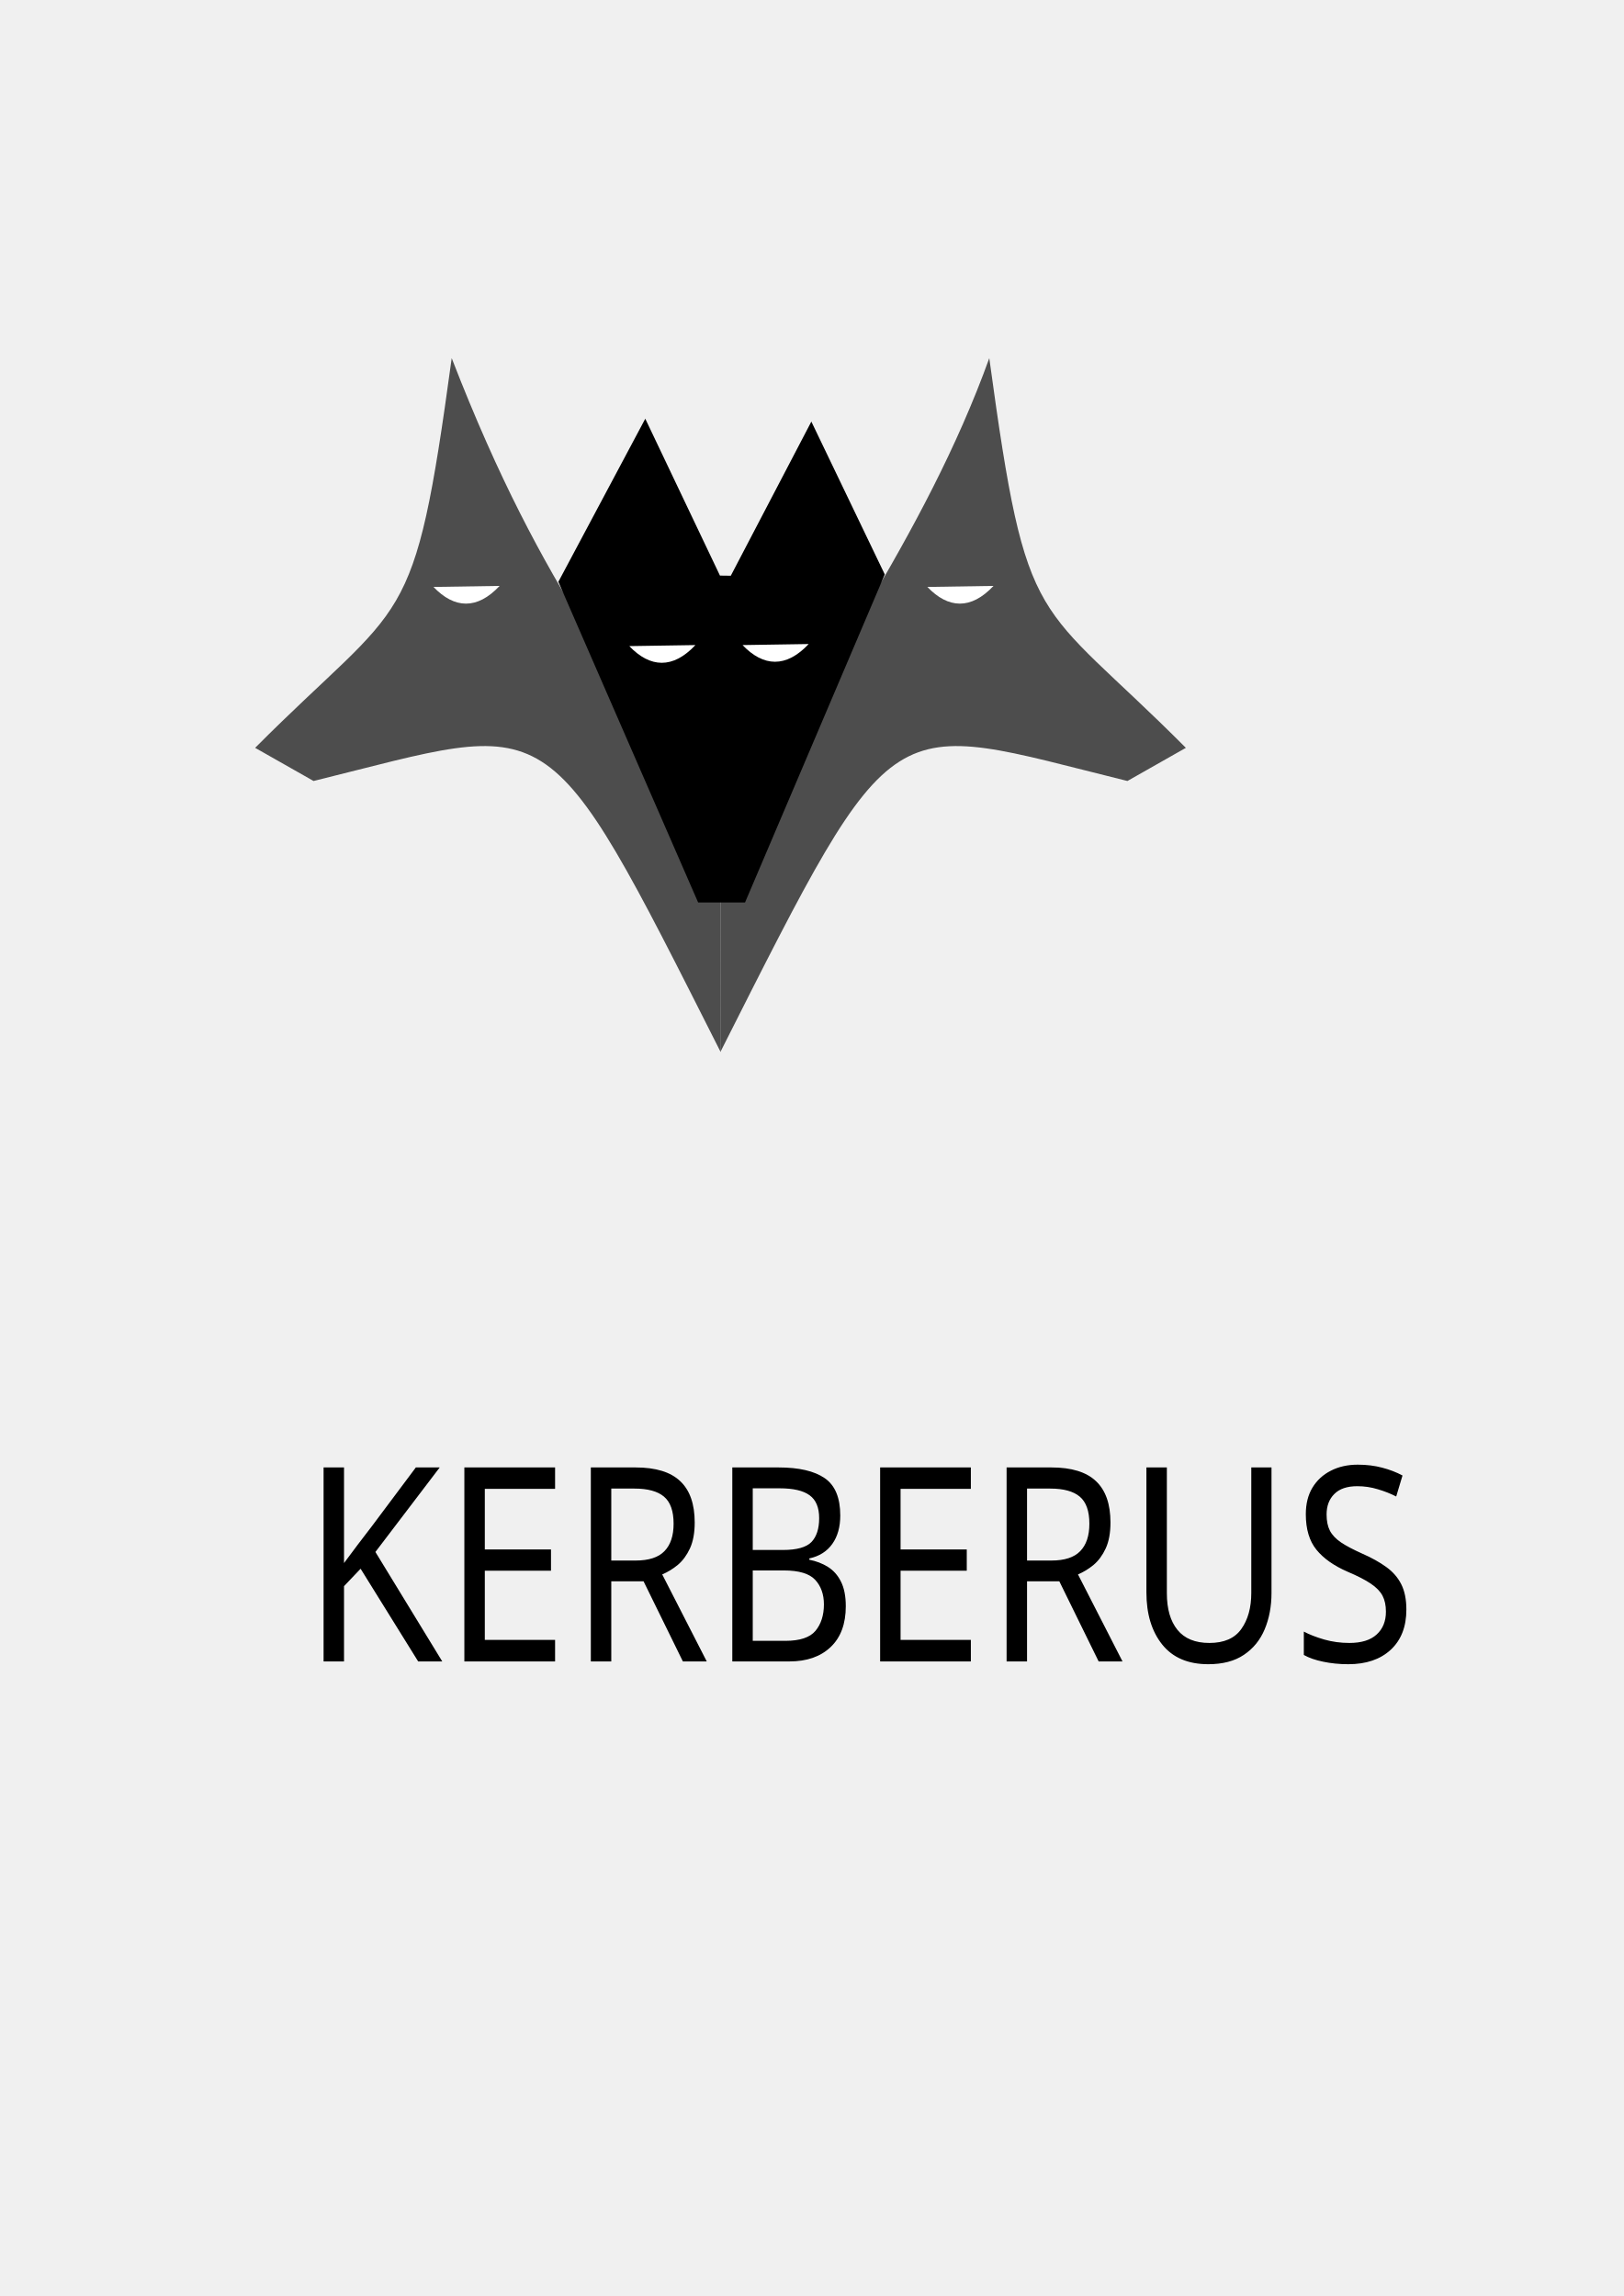
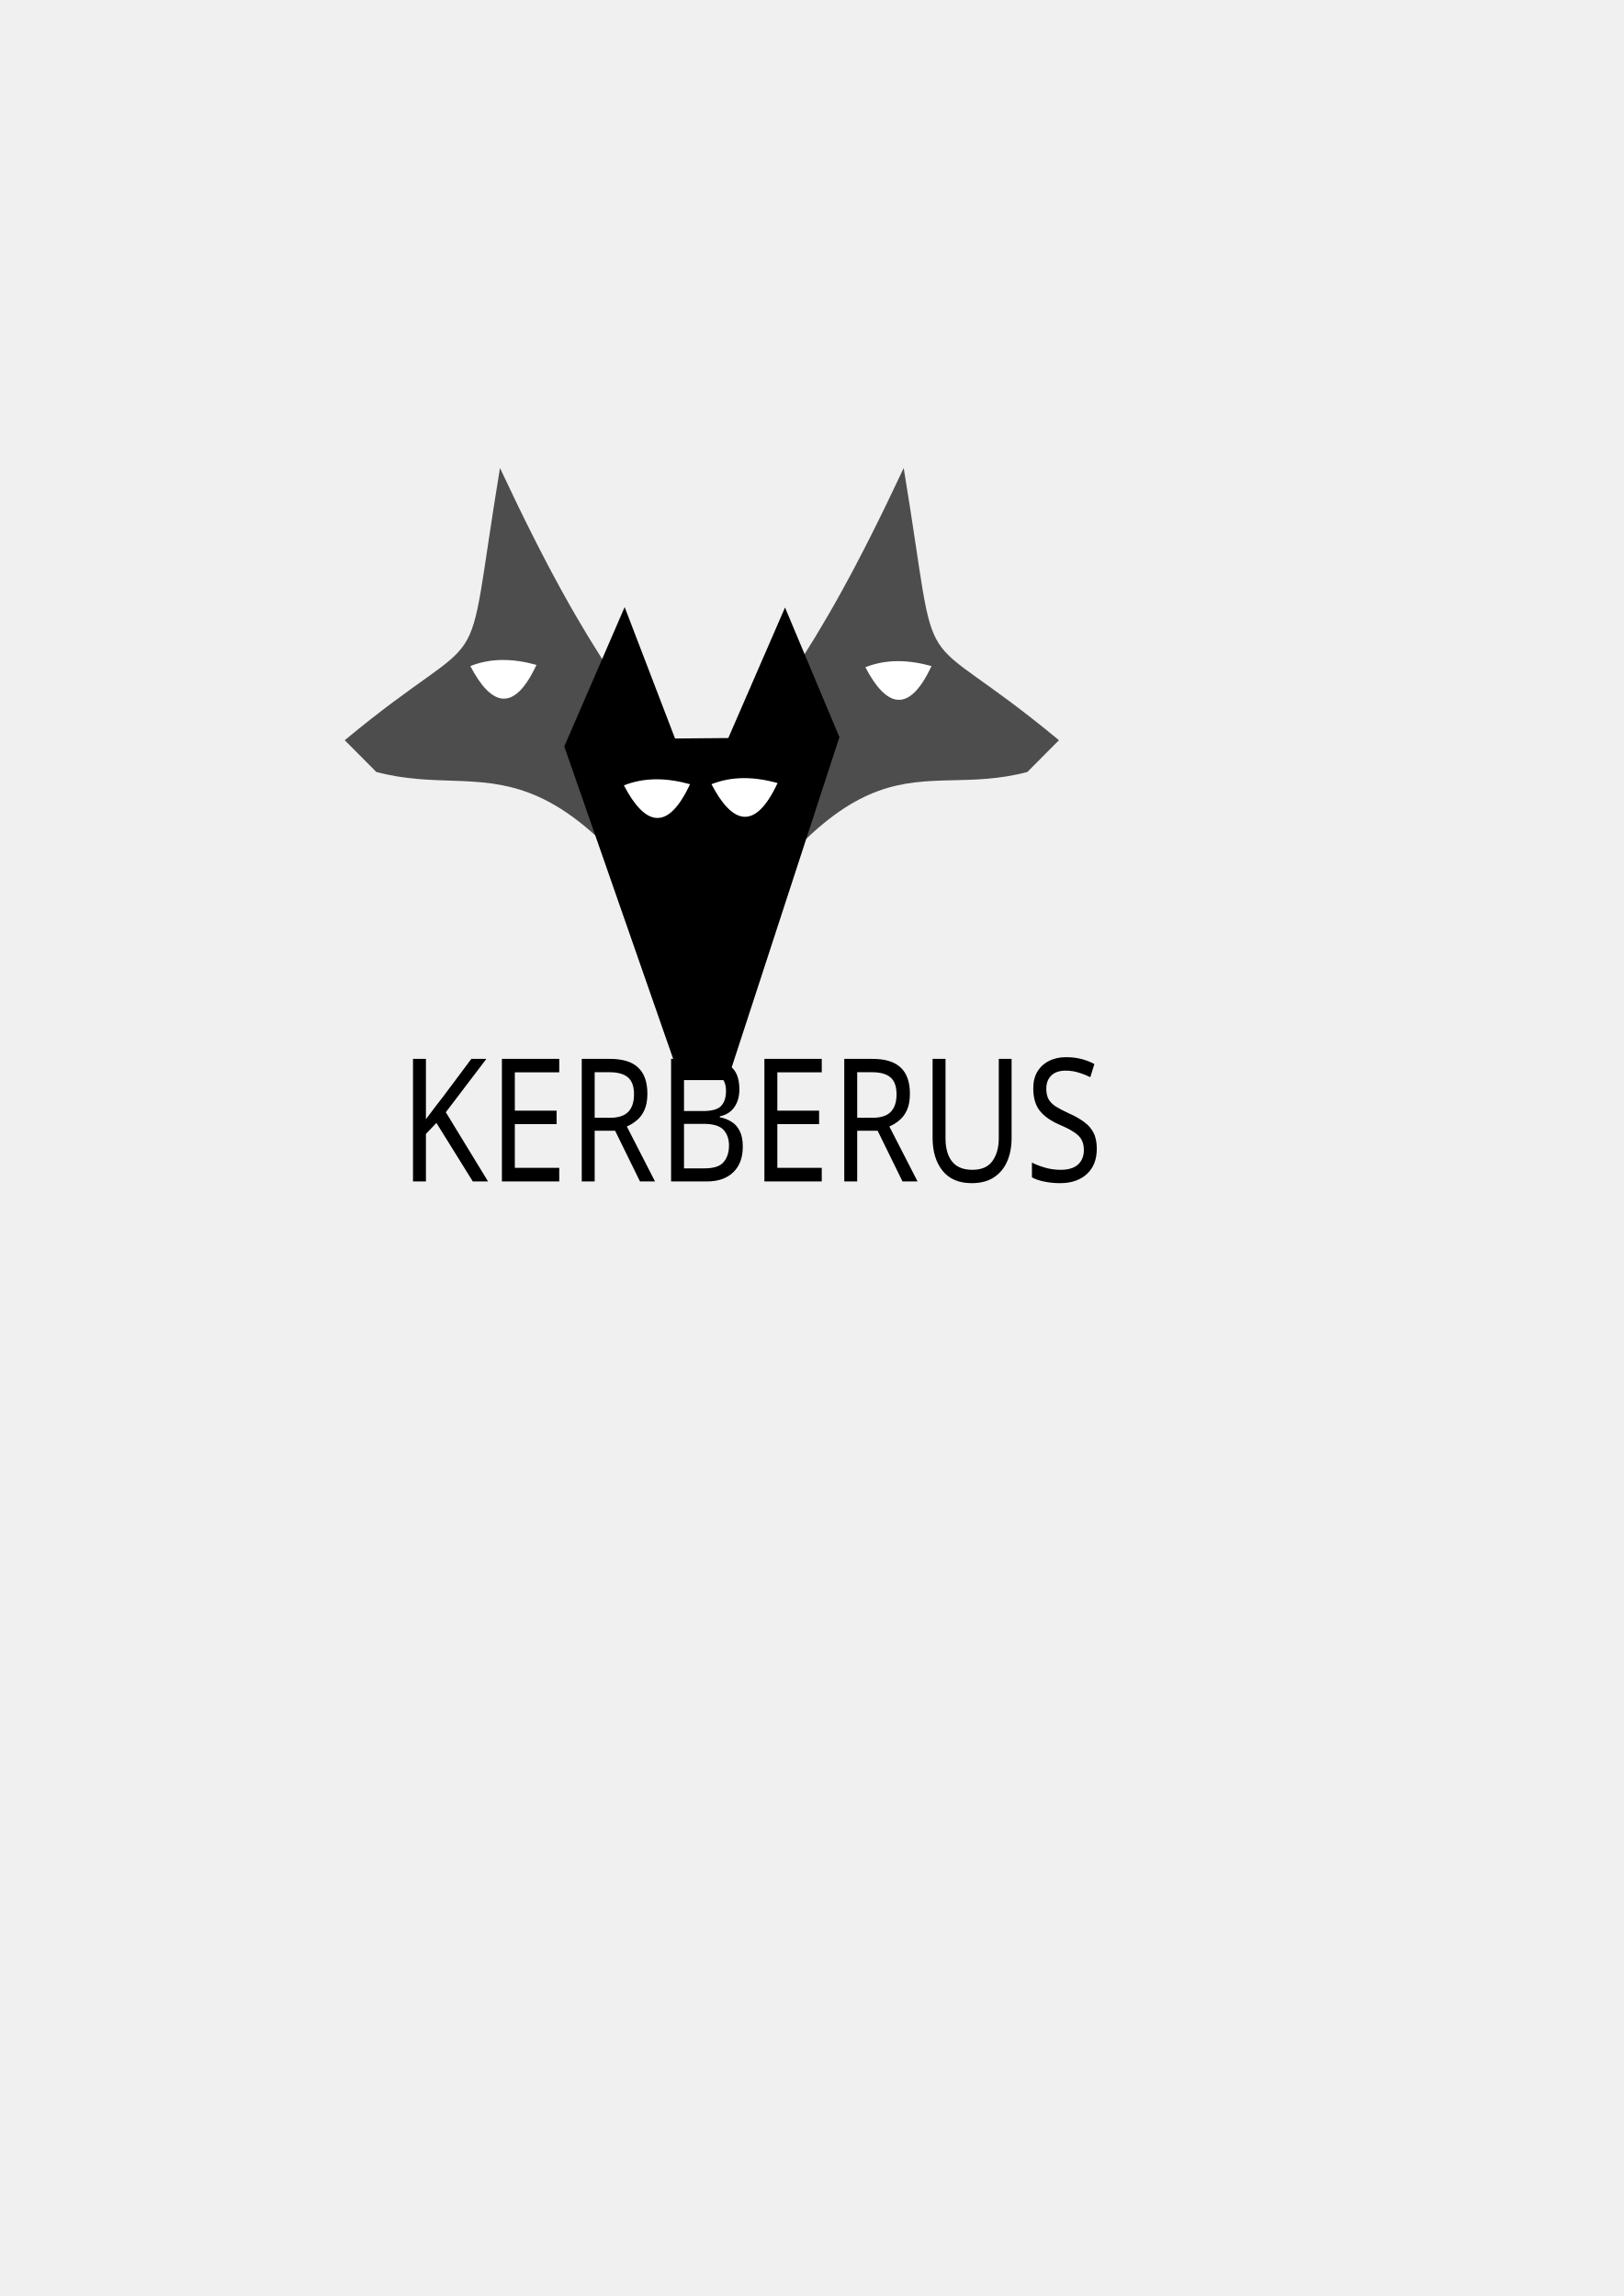
<svg xmlns="http://www.w3.org/2000/svg" width="210mm" height="297mm" viewBox="0 0 210 297" version="1.1" id="svg8">
  <defs id="defs2" />
  <g id="layer1">
-     <path id="path1389" d="m 145.813,101.026 7.559,-4.289 C 133.783,77.072 132.871,82.44 127.948,46.328 119.656,69.34 104.951,88.958 93.18,109.916 l -0.008,26.159 C 116.222,90.425 114.308,93.25 145.813,101.026 Z" style="fill:#4d4d4d;stroke:none;stroke-width:0.265px;stroke-linecap:butt;stroke-linejoin:miter;stroke-opacity:1" />
-     <path style="fill:#4d4d4d;stroke:none;stroke-width:0.265px;stroke-linecap:butt;stroke-linejoin:miter;stroke-opacity:1" d="M 40.556,101.026 32.998,96.737 C 52.586,77.072 53.498,82.44 58.421,46.328 c 12.275,31.7 22.162,40.399 34.768,63.588 l 0.008,26.159 C 70.147,90.425 72.061,93.25 40.556,101.026 Z" id="path4518" />
-     <path style="fill:#000000;stroke:#000000;stroke-width:0.265px;stroke-linecap:butt;stroke-linejoin:miter;stroke-opacity:1" d="M 114.285,74.308 104.931,54.829 94.597,74.607 93.031,74.587 83.45,54.458 72.364,75.265 90.38,116.608 h 5.89 z" id="path4522" />
-     <text xml:space="preserve" style="font-style:normal;font-variant:normal;font-weight:normal;font-stretch:normal;font-size:32.16px;line-height:1.25;font-family:'Microsoft Yi Baiti';-inkscape-font-specification:'Microsoft Yi Baiti, Normal';font-variant-ligatures:normal;font-variant-caps:normal;font-variant-numeric:normal;font-feature-settings:normal;text-align:start;letter-spacing:0px;word-spacing:0px;writing-mode:lr-tb;text-anchor:start;fill:#000000;fill-opacity:1;stroke:none;stroke-width:2.365;stroke-miterlimit:4;stroke-dasharray:none" x="42.63" y="196.578" id="text4562" transform="scale(0.9146756,1.093284)">
-       <tspan id="tspan4560" x="42.63" y="196.578" style="font-style:normal;font-variant:normal;font-weight:normal;font-stretch:normal;font-size:32.16px;font-family:'Microsoft Yi Baiti';-inkscape-font-specification:'Microsoft Yi Baiti, Normal';font-variant-ligatures:normal;font-variant-caps:normal;font-variant-numeric:normal;font-feature-settings:normal;text-align:start;writing-mode:lr-tb;text-anchor:start;fill:#000000;stroke:none;stroke-width:2.365;stroke-miterlimit:4;stroke-dasharray:none">KERBERUS</tspan>
+     <text xml:space="preserve" style="font-style:normal;font-variant:normal;font-weight:normal;font-stretch:normal;font-size:20.307px;line-height:1.25;font-family:'Microsoft Yi Baiti';-inkscape-font-specification:'Microsoft Yi Baiti, Normal';font-variant-ligatures:normal;font-variant-caps:normal;font-variant-numeric:normal;font-feature-settings:normal;text-align:start;letter-spacing:0px;word-spacing:0px;writing-mode:lr-tb;text-anchor:start;fill:#000000;fill-opacity:1;stroke:none;stroke-width:2.365;stroke-miterlimit:4;stroke-dasharray:none" x="56.428" y="139.788" id="text4562" transform="scale(0.9146756,1.093284)">
+       <tspan id="tspan4560" x="56.428" y="139.788" style="font-style:normal;font-variant:normal;font-weight:normal;font-stretch:normal;font-size:20.307px;font-family:'Microsoft Yi Baiti';-inkscape-font-specification:'Microsoft Yi Baiti, Normal';font-variant-ligatures:normal;font-variant-caps:normal;font-variant-numeric:normal;font-feature-settings:normal;text-align:start;writing-mode:lr-tb;text-anchor:start;fill:#000000;stroke:none;stroke-width:2.365;stroke-miterlimit:4;stroke-dasharray:none">KERBERUS</tspan>
    </text>
-     <rect style="opacity:0.841;fill:none;fill-opacity:1;stroke:none;stroke-width:0.736;stroke-linecap:round;stroke-linejoin:round;stroke-miterlimit:4;stroke-dasharray:none;stroke-dashoffset:31.234;stroke-opacity:1" id="rect821" width="124.264" height="124.264" x="30.736" y="26.807" />
-     <path style="fill:#ffffff;stroke:none;stroke-width:0.265px;stroke-linecap:butt;stroke-linejoin:miter;stroke-opacity:1" d="m 56.065,75.924 8.553,-0.134 c -2.92,3.112 -5.854,2.956 -8.553,0.134" id="path818" />
-     <path id="path820" d="m 81.389,83.578 8.553,-0.134 c -2.92,3.112 -5.854,2.956 -8.553,0.134" style="fill:#ffffff;stroke:none;stroke-width:0.265px;stroke-linecap:butt;stroke-linejoin:miter;stroke-opacity:1" />
-     <path style="fill:#ffffff;stroke:none;stroke-width:0.265px;stroke-linecap:butt;stroke-linejoin:miter;stroke-opacity:1" d="m 96.036,83.443 8.553,-0.134 c -2.92,3.112 -5.854,2.956 -8.553,0.134" id="path822" />
-     <path id="path824" d="m 119.942,75.924 8.553,-0.134 c -2.92,3.112 -5.854,2.956 -8.553,0.134" style="fill:#ffffff;stroke:none;stroke-width:0.265px;stroke-linecap:butt;stroke-linejoin:miter;stroke-opacity:1" />
+     <g id="g873" transform="matrix(1,0,0,1.05013,-178.0268,-46.29975)" style="stroke-width:0.976">
+       <g transform="translate(172.0548,51.40476)" id="g853" style="stroke-width:0.976">
+         <g id="g833" transform="matrix(-1,0,0,1,186.6083,0)" style="stroke-width:0.976">
+           <path style="fill:#4d4d4d;stroke:none;stroke-width:0.258px;stroke-linecap:butt;stroke-linejoin:miter;stroke-opacity:1" d="M 47.763,87.776 43.679,83.865 C 63.267,68.388 58.834,78.759 63.757,50.337 76.032,75.287 80.574,78.125 93.18,96.376 l -0.655,20.231 C 69.474,80.678 62.573,91.515 47.763,87.776 Z" id="path829" />
+         </g>
+         <path id="path842" d="m 117.893,74.873 c 2.693,-1.005 5.504,-0.942 8.553,-0.143 -2.92,5.966 -5.854,5.065 -8.553,0.143" style="fill:#ffffff;stroke:none;stroke-width:0.258px;stroke-linecap:butt;stroke-linejoin:miter;stroke-opacity:1" />
+       </g>
+       <g transform="translate(178.9339,51.40476)" id="g848" style="stroke-width:0.976">
+         <path style="fill:#4d4d4d;stroke:none;stroke-width:0.258px;stroke-linecap:butt;stroke-linejoin:miter;stroke-opacity:1" d="M 47.763,87.776 43.679,83.865 C 63.267,68.388 58.834,78.759 63.757,50.337 76.032,75.287 80.574,78.125 93.18,96.376 l 0.008,20.589 C 70.137,81.036 62.573,91.515 47.763,87.776 Z" id="path4518" />
+         <path style="fill:#ffffff;stroke:none;stroke-width:0.258px;stroke-linecap:butt;stroke-linejoin:miter;stroke-opacity:1" d="m 59.924,74.729 c 2.693,-1.005 5.504,-0.942 8.553,-0.143 -2.92,5.966 -5.854,5.065 -8.553,0.143" id="path818" />
+       </g>
+       <g transform="translate(175.7589,60.4006)" id="g860" style="stroke-width:0.976">
+         <path style="fill:#000000;stroke:#000000;stroke-width:0.258px;stroke-linecap:butt;stroke-linejoin:miter;stroke-opacity:1" d="m 110.694,74.497 -6.899,-15.66 -7.251,15.892 -7.058,0.058 -6.436,-15.987 -7.662,16.842 14.992,40.964 h 5.89 z" id="path4522" />
+         <path id="path835" d="m 82.958,80.431 c 2.693,-1.005 5.504,-0.942 8.553,-0.143 -2.92,5.966 -5.854,5.065 -8.553,0.143" style="fill:#ffffff;stroke:none;stroke-width:0.258px;stroke-linecap:butt;stroke-linejoin:miter;stroke-opacity:1" />
+         <path style="fill:#ffffff;stroke:none;stroke-width:0.258px;stroke-linecap:butt;stroke-linejoin:miter;stroke-opacity:1" d="m 94.283,80.287 c 2.693,-1.005 5.504,-0.942 8.553,-0.143 -2.92,5.966 -5.854,5.065 -8.553,0.143" id="path840" />
+       </g>
+     </g>
+     <rect style="opacity:0.841;fill:none;fill-opacity:1;stroke:none;stroke-width:0.736;stroke-linecap:round;stroke-linejoin:round;stroke-miterlimit:4;stroke-dasharray:none;stroke-dashoffset:31.234;stroke-opacity:1" id="rect875" width="94" height="94" x="43.845" y="60.201" />
  </g>
</svg>
